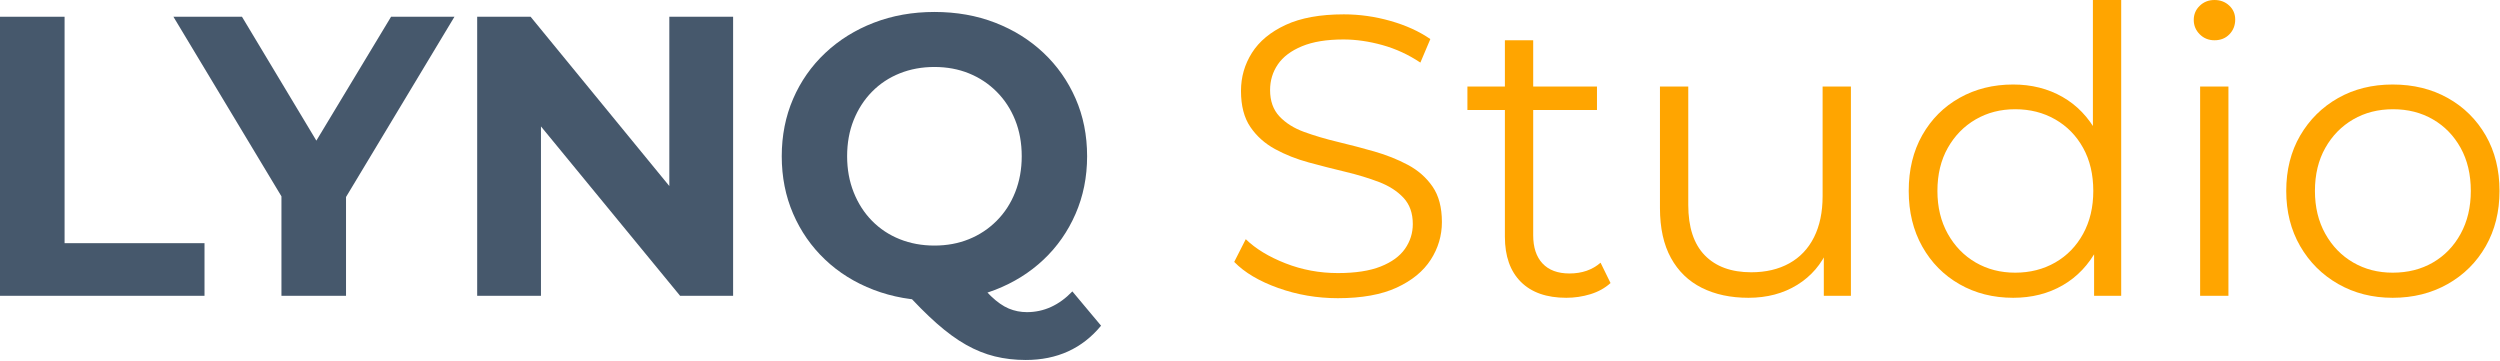
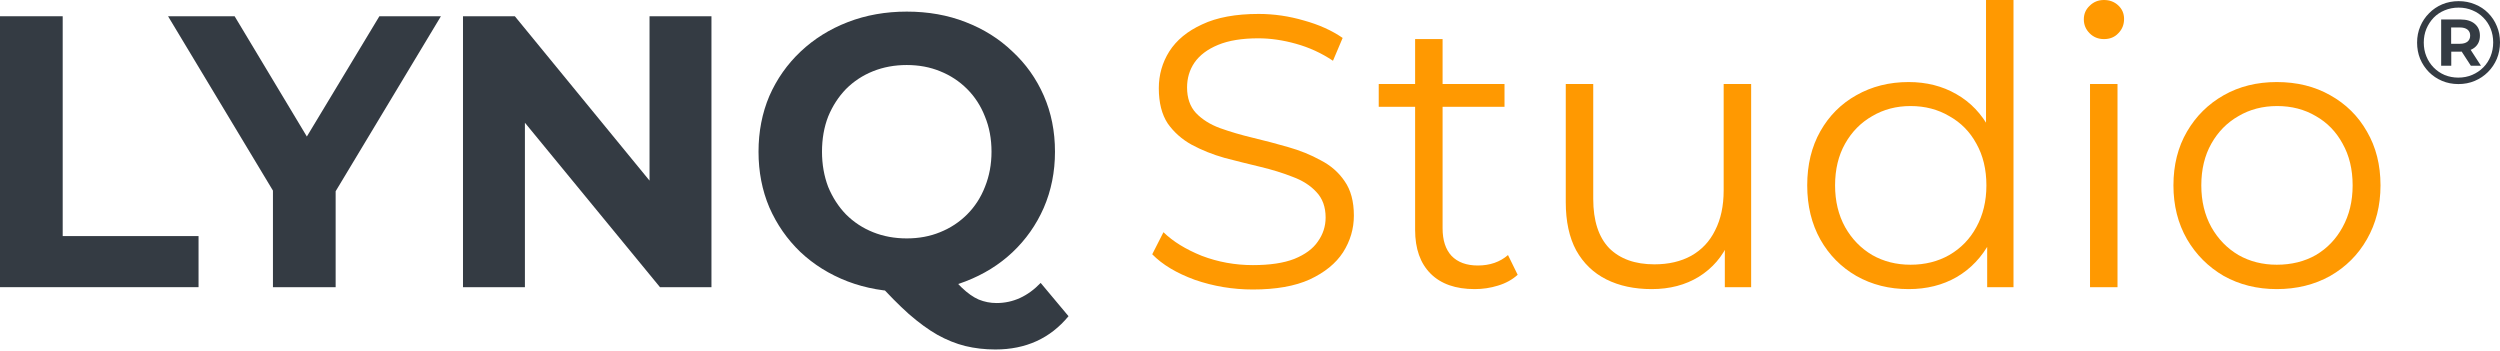
- <svg xmlns="http://www.w3.org/2000/svg" width="3157" height="455" viewBox="0 0 3157 455" fill="none">
-   <path d="M0 373.531V21.145H81.551V307.081H258.25V373.531H0Z" fill="#46586C" />
-   <path d="M355.408 373.531V229.555L374.033 278.89L218.98 21.145H305.566L424.372 218.985H374.535L493.843 21.145H573.889L418.836 278.89L436.959 229.555V373.531H355.408Z" fill="#46586C" />
-   <path d="M602.582 373.531V21.145H670.04L877.946 274.863H845.224V21.145H925.771V373.531H858.82L650.407 119.813H683.125V373.531H602.582Z" fill="#46586C" />
-   <path d="M1180 379.573C1152.48 379.573 1126.88 375.041 1103.22 365.98C1079.56 356.918 1059.09 344.166 1041.81 327.721C1024.52 311.276 1011.1 291.979 1001.54 269.829C991.972 247.678 987.188 223.514 987.188 197.336C987.188 171.159 991.972 146.996 1001.54 124.846C1011.1 102.696 1024.61 83.399 1042.06 66.954C1059.51 50.509 1079.98 37.757 1103.47 28.695C1126.97 19.634 1152.48 15.102 1180 15.102C1207.85 15.102 1233.44 19.634 1256.77 28.695C1280.09 37.757 1300.4 50.426 1317.68 66.703C1334.96 82.98 1348.47 102.192 1358.2 124.342C1367.93 146.492 1372.8 170.823 1372.8 197.336C1372.8 223.514 1367.93 247.762 1358.2 270.079C1348.47 292.397 1334.96 311.695 1317.68 327.972C1300.4 344.249 1280.09 356.918 1256.77 365.98C1233.44 375.041 1207.85 379.573 1180 379.573ZM1295.27 454.58C1281.52 454.58 1268.51 453.071 1256.26 450.051C1244.01 447.03 1231.93 442.163 1220.02 435.451C1208.1 428.739 1195.68 419.677 1182.76 408.266C1169.84 396.855 1155.83 382.76 1140.73 365.98L1226.31 344.333C1235.37 356.751 1243.76 366.652 1251.48 374.035C1259.2 381.418 1266.66 386.621 1273.88 389.641C1281.1 392.662 1288.73 394.171 1296.79 394.171C1318.26 394.171 1337.4 385.446 1354.18 367.995L1390.42 411.287C1366.59 440.15 1334.88 454.58 1295.27 454.58ZM1180 310.102C1195.77 310.102 1210.28 307.417 1223.54 302.047C1236.8 296.677 1248.46 288.958 1258.53 278.89C1268.6 268.822 1276.4 256.823 1281.93 242.895C1287.47 228.967 1290.24 213.781 1290.24 197.336C1290.24 180.556 1287.47 165.287 1281.93 151.527C1276.4 137.767 1268.6 125.853 1258.53 115.785C1248.46 105.717 1236.8 97.998 1223.54 92.628C1210.28 87.258 1195.77 84.573 1180 84.573C1164.22 84.573 1149.62 87.258 1136.2 92.628C1122.77 97.998 1111.11 105.717 1101.21 115.785C1091.31 125.853 1083.59 137.767 1078.05 151.527C1072.52 165.287 1069.75 180.556 1069.75 197.336C1069.75 213.781 1072.52 228.967 1078.05 242.895C1083.59 256.823 1091.31 268.822 1101.21 278.89C1111.11 288.958 1122.77 296.677 1136.2 302.047C1149.62 307.417 1164.22 310.102 1180 310.102Z" fill="#46586C" />
-   <path d="M1689.45 376.552C1663.27 376.552 1638.18 372.272 1614.19 363.714C1590.19 355.156 1571.65 344.167 1558.56 330.743L1573.16 302.047C1585.58 314.129 1602.27 324.282 1623.25 332.504C1644.22 340.727 1666.29 344.838 1689.45 344.838C1711.6 344.838 1729.64 342.069 1743.56 336.532C1757.49 330.994 1767.72 323.527 1774.27 314.13C1780.81 304.733 1784.09 294.329 1784.09 282.918C1784.09 269.158 1780.14 258.083 1772.26 249.693C1764.37 241.303 1754.05 234.675 1741.3 229.808C1728.54 224.942 1714.45 220.662 1699.01 216.97C1683.57 213.278 1668.14 209.336 1652.7 205.141C1637.26 200.946 1623.08 195.325 1610.16 188.277C1597.24 181.23 1586.83 171.916 1578.95 160.337C1571.06 148.759 1567.12 133.573 1567.12 114.779C1567.12 97.327 1571.73 81.302 1580.96 66.703C1590.19 52.104 1604.37 40.357 1623.5 31.463C1642.63 22.57 1667.13 18.123 1697 18.123C1716.8 18.123 1736.43 20.892 1755.89 26.429C1775.36 31.967 1792.14 39.603 1806.24 49.335L1793.65 79.037C1778.55 68.969 1762.52 61.585 1745.58 56.886C1728.63 52.188 1712.27 49.837 1696.49 49.837C1675.35 49.837 1657.9 52.691 1644.14 58.397C1630.38 64.102 1620.22 71.736 1613.68 81.3C1607.14 90.865 1603.86 101.691 1603.86 113.772C1603.86 127.532 1607.81 138.607 1615.7 146.997C1623.59 155.387 1633.98 161.93 1646.91 166.628C1659.83 171.327 1674.01 175.524 1689.45 179.216C1704.88 182.907 1720.24 186.933 1735.51 191.296C1750.78 195.659 1764.88 201.282 1777.8 208.162C1790.72 215.042 1801.12 224.187 1809 235.598C1816.89 247.008 1820.84 261.942 1820.84 280.401C1820.84 297.517 1816.14 313.373 1806.74 327.972C1797.34 342.571 1783 354.318 1763.7 363.212C1744.4 372.106 1719.65 376.552 1689.45 376.552Z" fill="#FFA500" />
-   <path d="M1977.9 376.047C1953.06 376.047 1933.94 369.336 1920.51 355.912C1907.09 342.487 1900.38 323.525 1900.38 299.026V50.846H1936.12V297.013C1936.12 312.451 1940.06 324.365 1947.95 332.755C1955.83 341.145 1967.16 345.34 1981.93 345.34C1997.7 345.34 2010.79 340.81 2021.2 331.748L2033.78 357.422C2026.73 363.799 2018.26 368.497 2008.36 371.518C1998.46 374.538 1988.3 376.047 1977.9 376.047ZM1853.05 138.942V109.24H2016.66V138.942H1853.05Z" fill="#FFA500" />
-   <path d="M2207.96 376.048C2185.47 376.048 2165.84 371.853 2149.06 363.463C2132.28 355.073 2119.27 342.486 2110.05 325.706C2100.82 308.926 2096.2 287.95 2096.2 262.78V109.24H2131.94V258.754C2131.94 286.945 2138.91 308.173 2152.84 322.436C2166.76 336.7 2186.31 343.829 2211.48 343.829C2229.94 343.829 2245.96 340.055 2259.56 332.504C2273.15 324.953 2283.55 313.961 2290.77 299.53C2297.98 285.099 2301.59 267.814 2301.59 247.678V109.24H2337.33V373.531H2303.11V301.041L2308.64 314.13C2300.25 333.595 2287.25 348.781 2269.63 359.689C2252.01 370.596 2231.45 376.048 2207.96 376.048Z" fill="#FFA500" />
-   <path d="M2542.22 376.048C2517.05 376.048 2494.48 370.344 2474.51 358.933C2454.54 347.523 2438.86 331.664 2427.45 311.36C2416.04 291.055 2410.33 267.646 2410.33 241.133C2410.33 214.285 2416.04 190.793 2427.45 170.656C2438.86 150.52 2454.54 134.83 2474.51 123.587C2494.48 112.344 2517.05 106.723 2542.22 106.723C2565.38 106.723 2586.11 111.926 2604.4 122.33C2622.69 132.733 2637.28 147.92 2648.19 167.888C2659.1 187.857 2664.55 212.271 2664.55 241.133C2664.55 269.66 2659.18 293.994 2648.44 314.13C2637.7 334.267 2623.19 349.619 2604.9 360.191C2586.61 370.762 2565.71 376.048 2542.22 376.048ZM2544.74 344.334C2563.54 344.334 2580.4 340.053 2595.33 331.495C2610.27 322.937 2622.02 310.857 2630.57 295.252C2639.13 279.646 2643.41 261.605 2643.41 241.133C2643.41 220.326 2639.13 202.205 2630.57 186.767C2622.02 171.329 2610.27 159.329 2595.33 150.771C2580.4 142.213 2563.54 137.936 2544.74 137.936C2526.28 137.936 2509.67 142.213 2494.9 150.771C2480.14 159.329 2468.39 171.329 2459.66 186.767C2450.94 202.205 2446.57 220.326 2446.57 241.133C2446.57 261.605 2450.94 279.646 2459.66 295.252C2468.39 310.857 2480.14 322.937 2494.9 331.495C2509.67 340.053 2526.28 344.334 2544.74 344.334ZM2644.42 373.531V293.992L2647.94 240.632L2642.91 187.269V0H2678.65V373.531H2644.42Z" fill="#FFA500" />
-   <path d="M2778.32 373.531V109.24H2814.06V373.531H2778.32ZM2796.45 50.846C2789.06 50.846 2782.85 48.327 2777.82 43.293C2772.78 38.258 2770.27 32.22 2770.27 25.172C2770.27 18.124 2772.78 12.166 2777.82 7.3C2782.85 2.434 2789.06 0 2796.45 0C2803.83 0 2810.04 2.35 2815.07 7.049C2820.11 11.748 2822.62 17.62 2822.62 24.668C2822.62 32.051 2820.19 38.258 2815.32 43.293C2810.46 48.327 2804.17 50.846 2796.45 50.846Z" fill="#FFA500" />
-   <path d="M3021.47 376.047C2995.97 376.047 2973.06 370.258 2952.76 358.679C2932.45 347.101 2916.43 331.161 2904.68 310.857C2892.93 290.553 2887.06 267.31 2887.06 241.133C2887.06 214.62 2892.93 191.296 2904.68 171.16C2916.43 151.023 2932.37 135.25 2952.5 123.839C2972.64 112.429 2995.63 106.723 3021.47 106.723C3047.65 106.723 3070.89 112.429 3091.2 123.839C3111.5 135.25 3127.44 151.023 3139.02 171.16C3150.6 191.296 3156.39 214.62 3156.39 241.133C3156.39 267.31 3150.6 290.553 3139.02 310.857C3127.44 331.161 3111.42 347.101 3090.94 358.679C3070.47 370.258 3047.32 376.047 3021.47 376.047ZM3021.47 344.333C3040.6 344.333 3057.55 340.053 3072.31 331.495C3087.08 322.937 3098.74 310.857 3107.3 295.251C3115.86 279.645 3120.14 261.605 3120.14 241.133C3120.14 220.325 3115.86 202.204 3107.3 186.766C3098.74 171.328 3087.08 159.329 3072.31 150.771C3057.55 142.213 3040.77 137.935 3021.98 137.935C3003.18 137.935 2986.4 142.213 2971.63 150.771C2956.86 159.329 2945.12 171.328 2936.39 186.766C2927.67 202.204 2923.3 220.325 2923.3 241.133C2923.3 261.605 2927.67 279.645 2936.39 295.251C2945.12 310.857 2956.86 322.937 2971.63 331.495C2986.4 340.053 3003.02 344.333 3021.47 344.333Z" fill="#FFA500" />
+ <svg xmlns="http://www.w3.org/2000/svg" width="1185" height="166" viewBox="0 0 1185 166" fill="none">
+   <path d="M1165.29 39.848C1162.51 39.848 1159.93 39.347 1157.55 38.344C1155.18 37.343 1153.1 35.951 1151.32 34.169C1149.54 32.351 1148.15 30.254 1147.14 27.879C1146.18 25.503 1145.7 22.943 1145.7 20.196C1145.7 17.45 1146.2 14.889 1147.2 12.514C1148.2 10.139 1149.59 8.06 1151.38 6.279C1153.16 4.46 1155.24 3.05 1157.61 2.048C1160.02 1.046 1162.62 0.545 1165.4 0.545C1168.19 0.545 1170.77 1.046 1173.14 2.048C1175.55 3.013 1177.63 4.386 1179.38 6.168C1181.16 7.949 1182.53 10.027 1183.5 12.402C1184.5 14.741 1185 17.301 1185 20.085C1185 22.868 1184.5 25.466 1183.5 27.879C1182.49 30.254 1181.08 32.351 1179.27 34.169C1177.48 35.951 1175.41 37.343 1173.03 38.344C1170.66 39.347 1168.08 39.848 1165.29 39.848ZM1171.19 31.163L1165.74 22.757H1170.53L1175.98 31.163H1171.19ZM1165.24 36.786C1167.61 36.786 1169.8 36.359 1171.81 35.505C1173.81 34.652 1175.55 33.483 1177.04 31.998C1178.56 30.477 1179.73 28.695 1180.55 26.654C1181.36 24.613 1181.77 22.423 1181.77 20.085C1181.77 17.747 1181.36 15.576 1180.55 13.572C1179.73 11.568 1178.58 9.823 1177.09 8.339C1175.65 6.854 1173.92 5.704 1171.92 4.887C1169.95 4.034 1167.78 3.607 1165.4 3.607C1163.03 3.607 1160.82 4.034 1158.78 4.887C1156.78 5.704 1155.03 6.873 1153.55 8.394C1152.1 9.916 1150.95 11.679 1150.1 13.683C1149.28 15.687 1148.87 17.858 1148.87 20.196C1148.87 22.534 1149.28 24.706 1150.1 26.71C1150.91 28.714 1152.06 30.477 1153.55 31.998C1155.03 33.52 1156.78 34.707 1158.78 35.561C1160.78 36.377 1162.94 36.786 1165.24 36.786ZM1157.11 31.163V9.229H1166.24C1169.13 9.229 1171.4 9.916 1173.03 11.289C1174.66 12.662 1175.48 14.518 1175.48 16.856C1175.48 19.268 1174.66 21.143 1173.03 22.479C1171.4 23.815 1169.13 24.483 1166.24 24.483H1161.9V31.163H1157.11ZM1161.84 20.753H1165.96C1167.52 20.753 1168.73 20.419 1169.58 19.751C1170.43 19.046 1170.86 18.081 1170.86 16.856C1170.86 15.631 1170.43 14.685 1169.58 14.017C1168.73 13.349 1167.52 13.015 1165.96 13.015H1161.84V20.753Z" fill="#343B43" />
+   <path d="M0 136.118V7.705H29.718V111.903H94.109V136.118H0Z" fill="#343B43" />
+   <path d="M129.376 136.118V83.652L136.164 101.63L79.662 7.705H111.215L154.509 79.8H136.347L179.825 7.705H208.993L152.491 101.63L159.095 83.652V136.118H129.376Z" fill="#343B43" />
+   <path d="M219.456 136.118V7.705H244.038L319.802 100.162H307.878V7.705H337.23V136.118H312.831L236.884 43.661H248.808V136.118H219.456Z" fill="#343B43" />
+   <path d="M429.801 138.32C419.772 138.32 410.416 136.669 401.733 133.366C393.172 130.064 385.712 125.417 379.353 119.424C373.115 113.432 368.223 106.4 364.677 98.328C361.252 90.256 359.54 81.451 359.54 71.912C359.54 62.372 361.252 53.567 364.677 45.495C368.223 37.423 373.177 30.391 379.536 24.398C385.896 18.406 393.356 13.759 401.917 10.457C410.478 7.154 419.772 5.503 429.801 5.503C439.951 5.503 449.246 7.154 457.685 10.457C466.246 13.759 473.645 18.406 479.882 24.398C486.241 30.269 491.195 37.24 494.741 45.312C498.288 53.383 500.061 62.25 500.061 71.912C500.061 81.451 498.288 90.317 494.741 98.511C491.195 106.583 486.241 113.615 479.882 119.608C473.645 125.478 466.246 130.064 457.685 133.366C449.246 136.669 439.951 138.32 429.801 138.32ZM471.81 165.653C466.796 165.653 462.026 165.103 457.501 164.002C453.099 162.902 448.696 161.128 444.293 158.682C440.013 156.236 435.488 152.934 430.718 148.776C426.071 144.618 420.995 139.481 415.492 133.366L446.678 125.478C449.98 130.003 453.037 133.611 455.85 136.302C458.663 138.992 461.354 140.888 463.922 141.989C466.613 143.089 469.425 143.64 472.361 143.64C480.188 143.64 487.159 140.46 493.274 134.1L506.482 149.877C497.799 160.394 486.241 165.653 471.81 165.653ZM429.801 113.004C435.549 113.004 440.808 112.025 445.577 110.069C450.469 108.112 454.75 105.299 458.419 101.63C462.087 97.961 464.9 93.62 466.857 88.605C468.936 83.469 469.976 77.904 469.976 71.912C469.976 65.797 468.936 60.232 466.857 55.218C464.9 50.203 462.087 45.862 458.419 42.193C454.75 38.524 450.469 35.711 445.577 33.754C440.808 31.798 435.549 30.819 429.801 30.819C424.053 30.819 418.733 31.798 413.841 33.754C408.949 35.711 404.668 38.524 400.999 42.193C397.453 45.862 394.64 50.203 392.561 55.218C390.604 60.232 389.626 65.797 389.626 71.912C389.626 77.904 390.604 83.469 392.561 88.605C394.64 93.62 397.453 97.961 400.999 101.63C404.668 105.299 408.949 108.112 413.841 110.069C418.733 112.025 424.053 113.004 429.801 113.004Z" fill="#343B43" />
+   <path d="M593.856 137.219C584.317 137.219 575.144 135.69 566.339 132.633C557.656 129.453 550.929 125.417 546.16 120.525L551.48 110.069C556.005 114.471 562.058 118.201 569.641 121.259C577.346 124.194 585.417 125.662 593.856 125.662C601.928 125.662 608.471 124.683 613.485 122.727C618.621 120.647 622.351 117.896 624.675 114.471C627.121 111.047 628.344 107.256 628.344 103.098C628.344 98.083 626.877 94.047 623.941 90.99C621.128 87.933 617.398 85.548 612.751 83.836C608.104 82.001 602.967 80.411 597.341 79.066C591.716 77.721 586.09 76.314 580.464 74.847C574.839 73.257 569.641 71.178 564.871 68.609C560.224 66.041 556.433 62.678 553.497 58.52C550.685 54.239 549.278 48.675 549.278 41.826C549.278 35.467 550.929 29.657 554.231 24.398C557.656 19.017 562.853 14.737 569.824 11.557C576.795 8.255 585.723 6.604 596.608 6.604C603.823 6.604 610.978 7.644 618.071 9.723C625.164 11.68 631.279 14.431 636.416 17.978L631.83 28.801C626.326 25.132 620.456 22.442 614.219 20.73C608.104 19.017 602.172 18.161 596.424 18.161C588.719 18.161 582.36 19.201 577.346 21.28C572.331 23.359 568.601 26.172 566.155 29.718C563.832 33.143 562.67 37.056 562.67 41.459C562.67 46.473 564.076 50.509 566.889 53.567C569.824 56.624 573.616 59.009 578.263 60.721C583.033 62.433 588.23 63.962 593.856 65.307C599.482 66.653 605.046 68.12 610.55 69.71C616.175 71.3 621.312 73.379 625.959 75.947C630.729 78.393 634.52 81.695 637.333 85.853C640.268 90.012 641.736 95.454 641.736 102.18C641.736 108.418 640.024 114.227 636.599 119.608C633.175 124.867 627.916 129.147 620.823 132.449C613.852 135.629 604.863 137.219 593.856 137.219Z" fill="#FF9901" />
+   <path d="M699.014 137.035C689.964 137.035 682.993 134.589 678.101 129.698C673.209 124.806 670.764 117.896 670.764 108.968V18.528H683.788V108.234C683.788 113.86 685.195 118.201 688.008 121.259C690.943 124.316 695.101 125.845 700.482 125.845C706.23 125.845 711 124.194 714.791 120.892L719.377 130.248C716.809 132.572 713.69 134.284 710.021 135.384C706.475 136.485 702.806 137.035 699.014 137.035ZM653.519 50.632V39.808H713.14V50.632H653.519Z" fill="#FF9901" />
+   <path d="M782.896 137.035C774.702 137.035 767.547 135.507 761.433 132.449C755.318 129.392 750.548 124.806 747.124 118.691C743.822 112.576 742.171 104.932 742.171 95.76V39.808H755.195V94.292C755.195 104.565 757.702 112.331 762.717 117.59C767.853 122.726 775.008 125.295 784.18 125.295C790.907 125.295 796.716 123.949 801.608 121.259C806.622 118.446 810.413 114.41 812.981 109.151C815.672 103.893 817.017 97.594 817.017 90.256V39.808H830.042V136.118H817.568V109.702L819.585 114.471C816.528 121.565 811.758 127.129 805.277 131.165C798.917 135.079 791.457 137.035 782.896 137.035Z" fill="#FF9901" />
+   <path d="M904.682 137.035C895.51 137.035 887.255 134.956 879.917 130.798C872.701 126.64 867.014 120.892 862.856 113.554C858.698 106.094 856.619 97.533 856.619 87.871C856.619 78.088 858.698 69.527 862.856 62.189C867.014 54.851 872.701 49.164 879.917 45.128C887.255 40.97 895.51 38.891 904.682 38.891C913.121 38.891 920.642 40.786 927.246 44.578C933.973 48.369 939.293 53.934 943.206 61.272C947.242 68.487 949.26 77.354 949.26 87.871C949.26 98.267 947.303 107.133 943.39 114.471C939.476 121.809 934.156 127.435 927.43 131.349C920.826 135.14 913.243 137.035 904.682 137.035ZM905.6 125.478C912.448 125.478 918.563 123.949 923.944 120.892C929.448 117.712 933.728 113.31 936.786 107.684C939.965 101.936 941.555 95.332 941.555 87.871C941.555 80.289 939.965 73.685 936.786 68.059C933.728 62.433 929.448 58.092 923.944 55.034C918.563 51.855 912.448 50.265 905.6 50.265C898.873 50.265 892.819 51.855 887.438 55.034C882.057 58.092 877.777 62.433 874.597 68.059C871.417 73.685 869.827 80.289 869.827 87.871C869.827 95.332 871.417 101.936 874.597 107.684C877.777 113.31 882.057 117.712 887.438 120.892C892.819 123.949 898.873 125.478 905.6 125.478ZM941.922 136.118V107.133L943.206 87.688L941.372 68.243V0H954.397V136.118H941.922Z" fill="#FF9901" />
+   <path d="M990.67 136.118V39.808H1003.7V136.118H990.67ZM997.275 18.528C994.584 18.528 992.321 17.611 990.487 15.777C988.653 13.942 987.735 11.741 987.735 9.172C987.735 6.604 988.653 4.464 990.487 2.752C992.321 0.917 994.584 0 997.275 0C999.965 0 1002.23 0.856 1004.06 2.568C1005.9 4.28 1006.81 6.421 1006.81 8.989C1006.81 11.68 1005.9 13.942 1004.06 15.777C1002.35 17.611 1000.09 18.528 997.275 18.528Z" fill="#FF9901" />
+   <path d="M1079.19 137.035C1069.9 137.035 1061.52 134.956 1054.06 130.798C1046.72 126.518 1040.91 120.709 1036.63 113.371C1032.35 105.91 1030.21 97.411 1030.21 87.871C1030.21 78.21 1032.35 69.71 1036.63 62.372C1040.91 55.034 1046.72 49.286 1054.06 45.128C1061.4 40.97 1069.78 38.891 1079.19 38.891C1088.73 38.891 1097.17 40.97 1104.51 45.128C1111.97 49.286 1117.78 55.034 1121.94 62.372C1126.22 69.71 1128.36 78.21 1128.36 87.871C1128.36 97.411 1126.22 105.91 1121.94 113.371C1117.78 120.709 1111.97 126.518 1104.51 130.798C1097.05 134.956 1088.61 137.035 1079.19 137.035ZM1079.19 125.478C1086.16 125.478 1092.34 123.949 1097.72 120.892C1103.1 117.712 1107.32 113.31 1110.38 107.684C1113.56 101.936 1115.15 95.332 1115.15 87.871C1115.15 80.289 1113.56 73.685 1110.38 68.059C1107.32 62.433 1103.1 58.092 1097.72 55.034C1092.34 51.855 1086.23 50.265 1079.38 50.265C1072.53 50.265 1066.41 51.855 1061.03 55.034C1055.65 58.092 1051.37 62.433 1048.19 68.059C1045.01 73.685 1043.42 80.289 1043.42 87.871C1043.42 95.332 1045.01 101.936 1048.19 107.684C1051.37 113.31 1055.65 117.712 1061.03 120.892C1066.41 123.949 1072.47 125.478 1079.19 125.478Z" fill="#FF9901" />
</svg>
